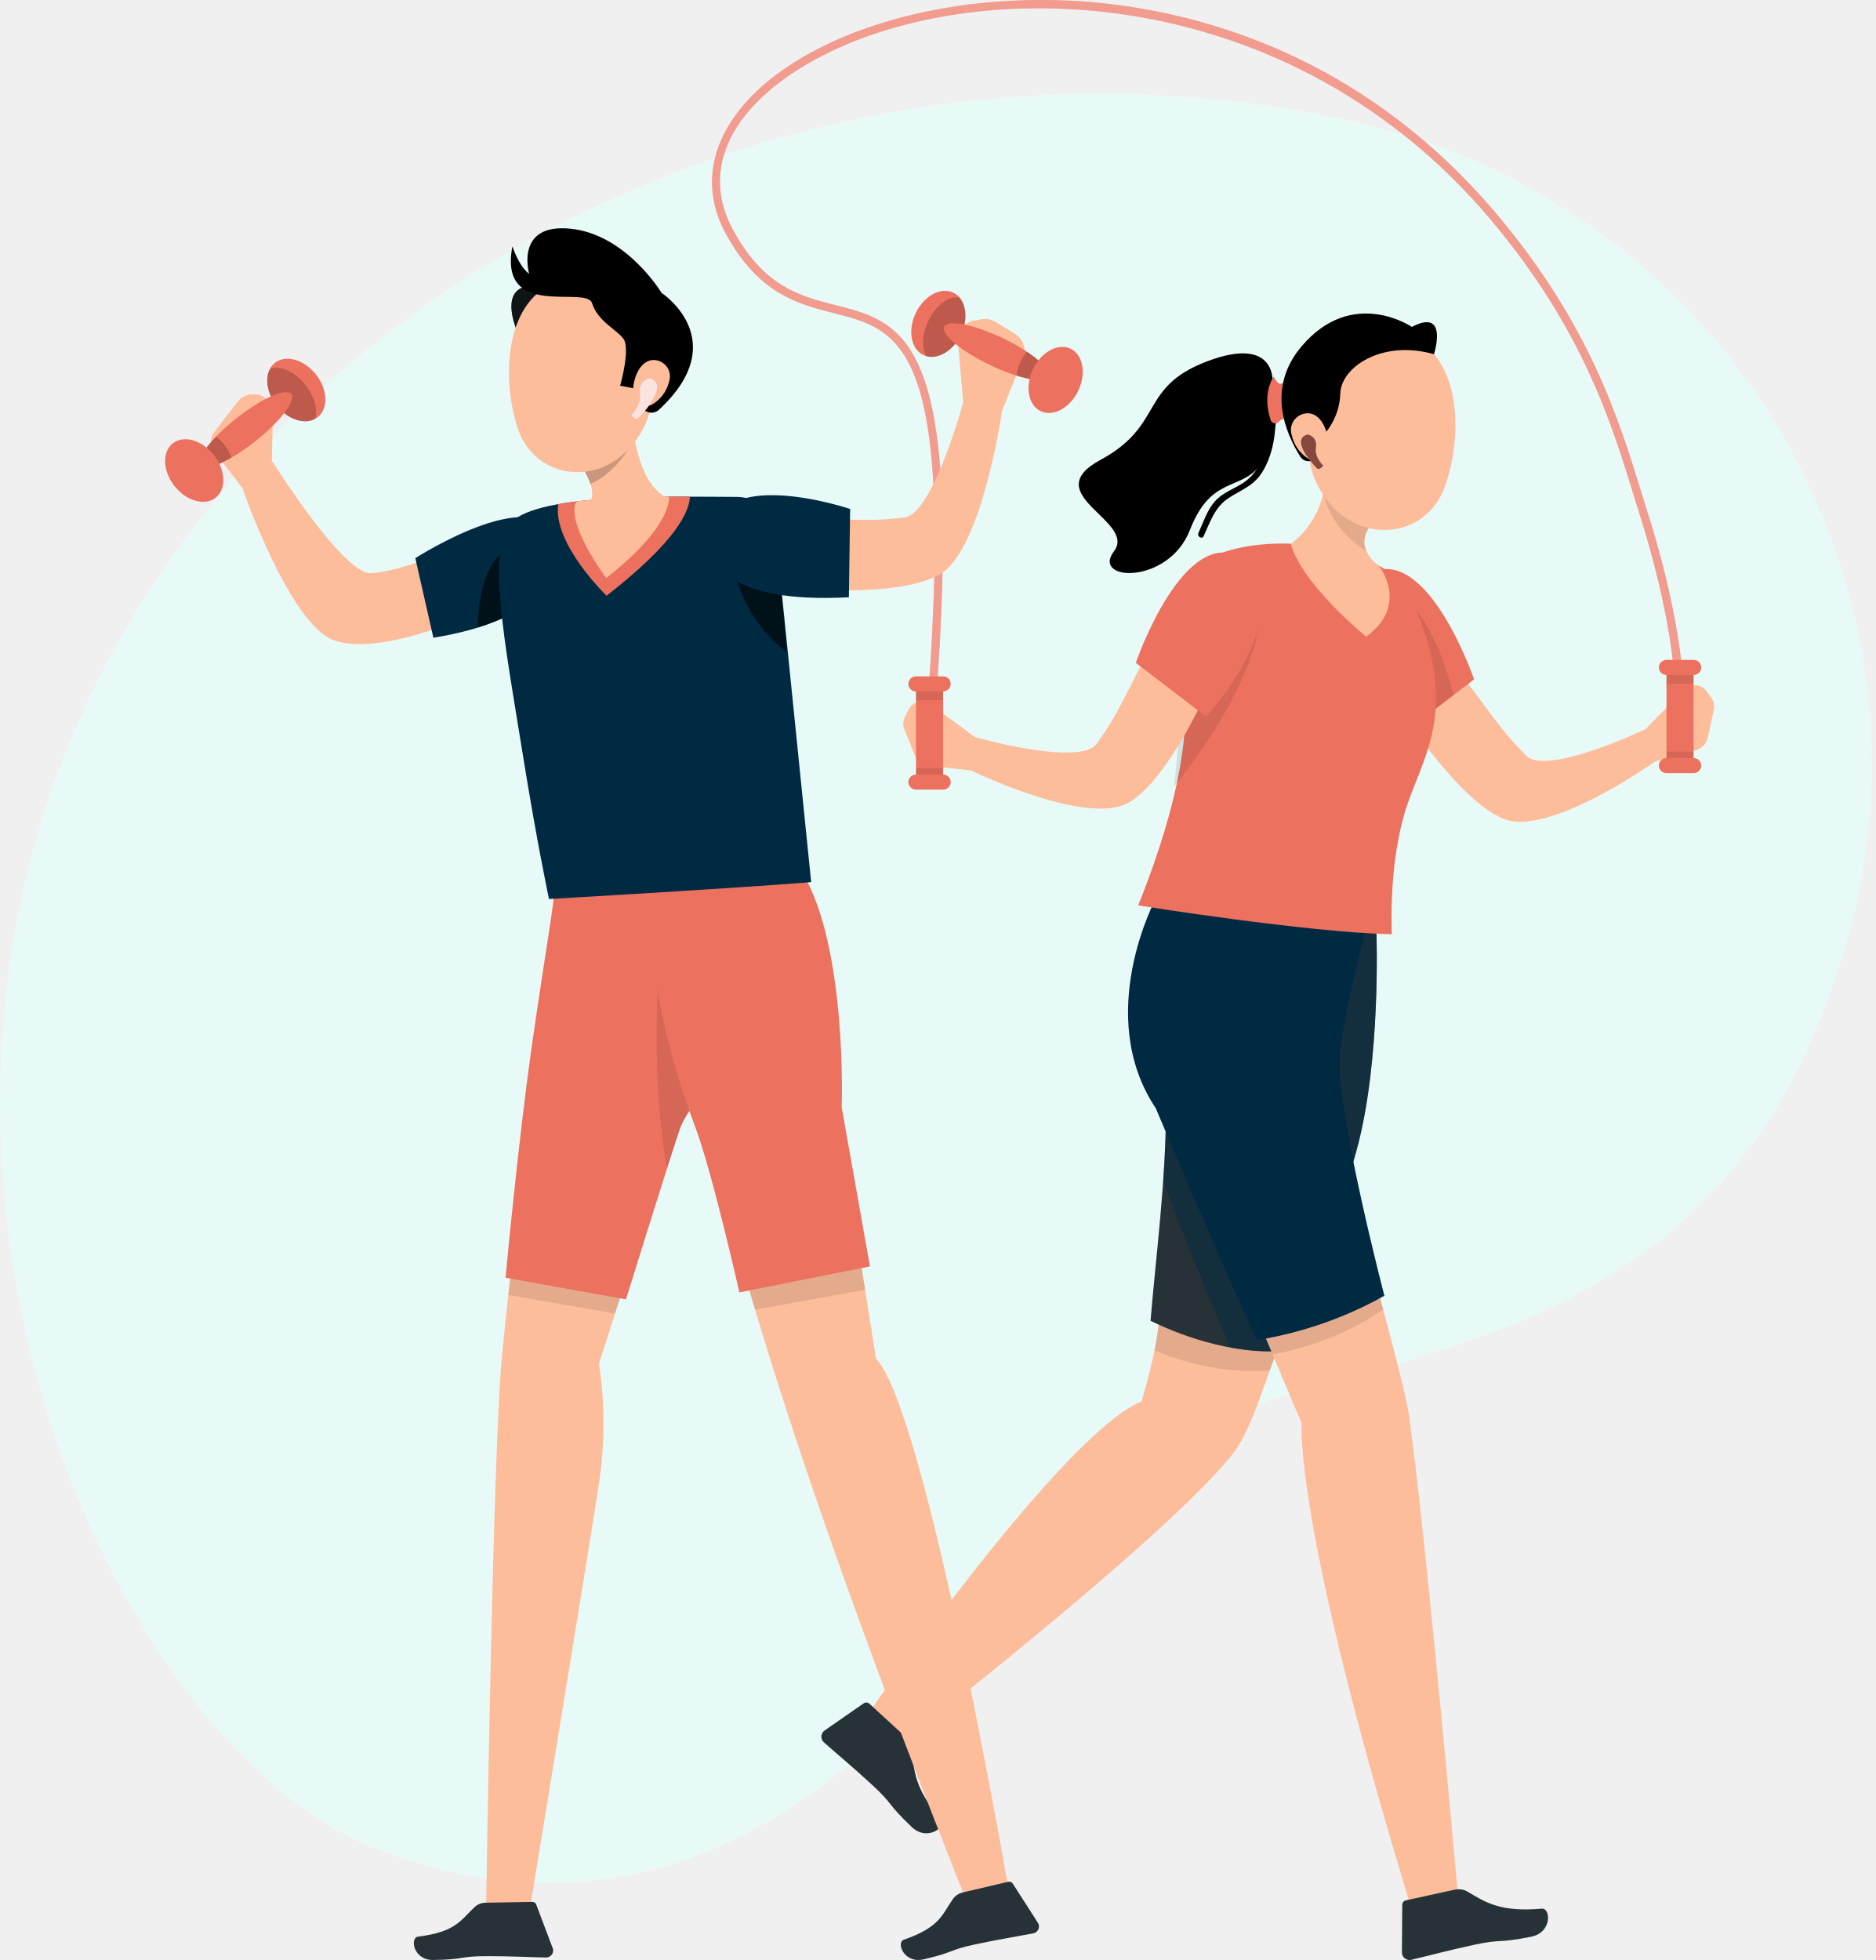
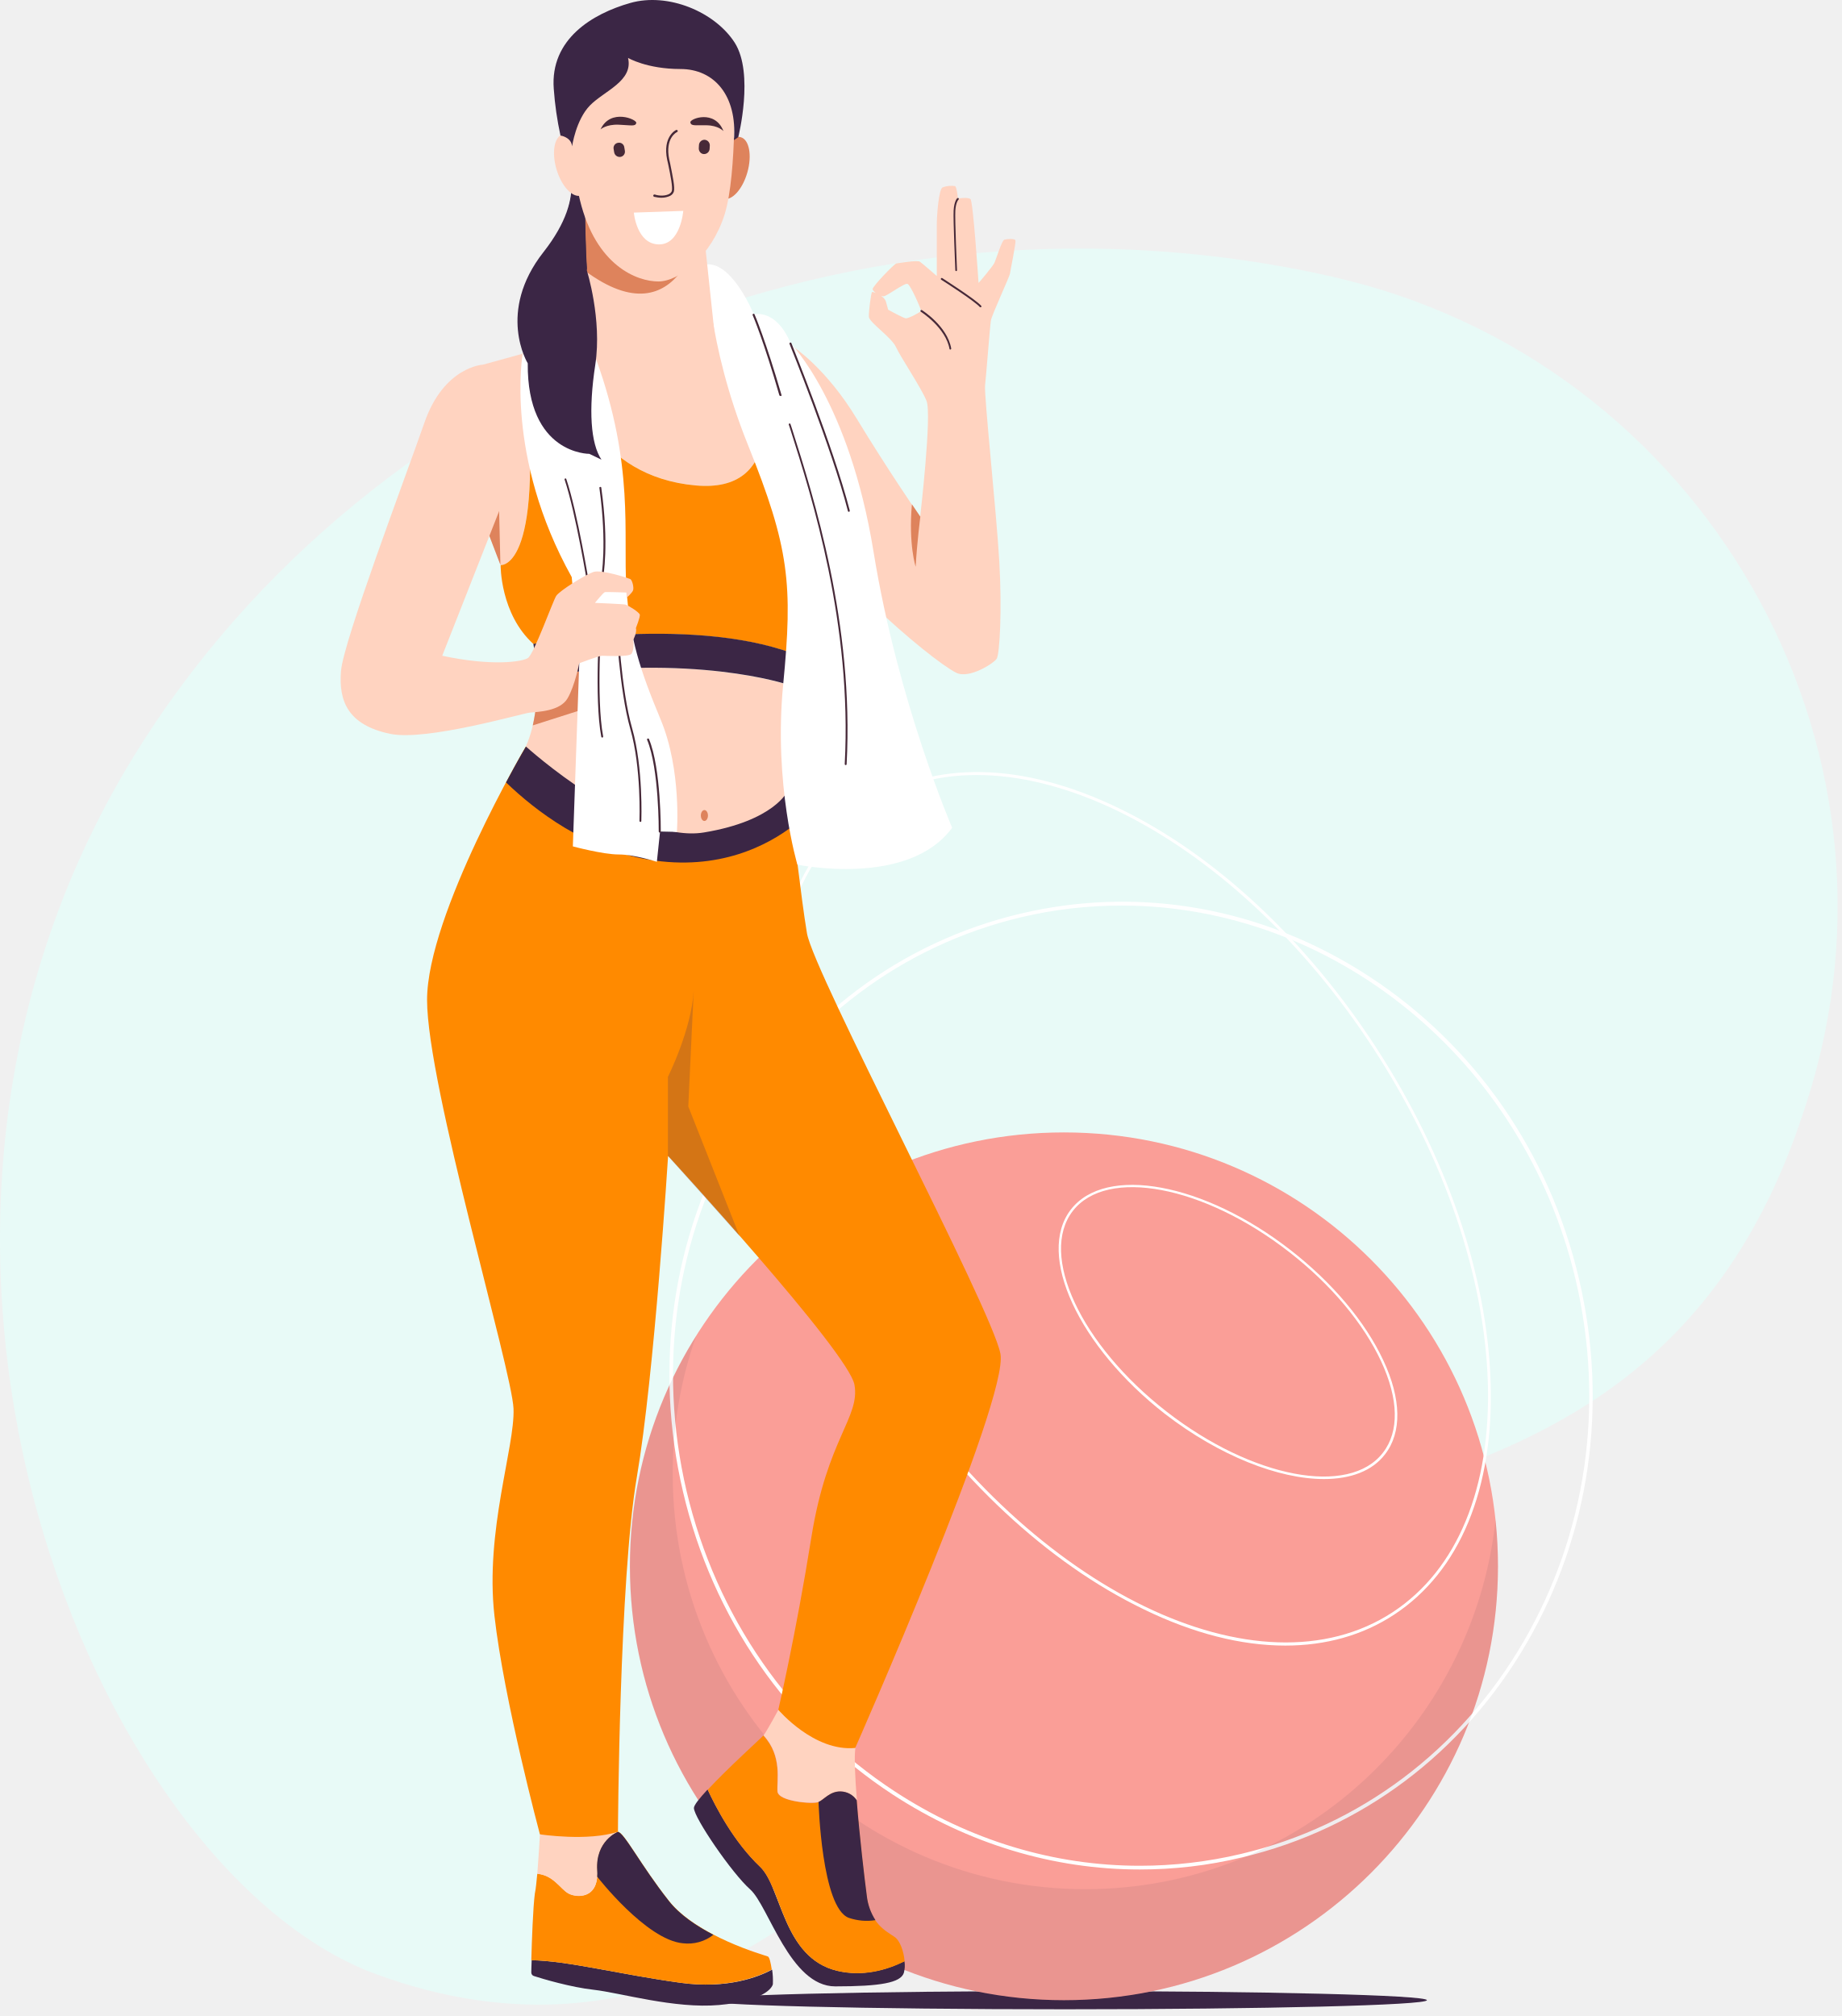
- <svg xmlns="http://www.w3.org/2000/svg" width="200" height="209" viewBox="0 0 200 209" fill="none">
-   <path d="M144.832 13.091C184.812 22.174 208.815 63.702 196.258 102.687C196.01 103.473 195.74 104.26 195.47 105.057C177.929 156.024 126.105 139.301 110.16 164.785C94.216 190.268 71.098 208.586 40.795 197.434C10.503 186.281 -18.203 118.591 14.483 65.232C40.18 23.295 93.957 1.518 144.832 13.08L144.832 13.091Z" fill="#E8FAF7" />
-   <path d="M149.533 75.928C149.533 75.928 155.535 85.406 160.378 87.331C165.221 89.255 176.516 81.186 176.516 81.186L180.995 79.941C181.574 79.726 181.996 79.226 182.125 78.625L182.761 75.685C182.854 75.255 182.761 74.797 182.504 74.44L181.989 73.717C181.417 72.916 180.265 72.83 179.585 73.531L175.472 77.759C175.472 77.759 164.885 82.788 162.753 80.578C160.564 78.303 160.643 78.396 156.172 72.372L149.526 75.913L149.533 75.928Z" fill="#FDBD9B" />
-   <path d="M145.749 61.299C143.724 62.515 141.127 68.352 149.712 78.16L157.194 72.444C157.194 72.444 152.079 57.5 145.749 61.291V61.299Z" fill="#ED715F" />
-   <path opacity="0.1" d="M154.999 74.125C153.346 67.572 151.028 65.076 151.028 65.076L149.54 67.172L146.829 70.992L147.516 75.406C148.153 76.285 148.882 77.208 149.726 78.167L155.013 74.132L154.999 74.125Z" fill="black" />
-   <path d="M123.63 140.482C123.308 144.481 121.727 149.438 121.727 149.438C113.207 152.929 92.44 182.939 92.44 182.939L95.809 186.136C95.809 186.136 123.98 164.325 131.377 155.14C133.537 152.457 135.032 146.698 136.599 143.043C130.483 143.544 126.048 141.677 123.63 140.482Z" fill="#FDBD9B" />
-   <path d="M96.589 185.228L92.712 181.672C92.54 181.515 92.29 181.501 92.104 181.629L87.948 184.519C87.576 184.77 87.483 185.278 87.733 185.65C87.769 185.7 87.805 185.743 87.847 185.778C89.486 187.238 90.995 188.468 92.998 190.321C95.366 192.503 94.5 192.231 97.247 194.835C98.907 196.402 100.967 194.778 100.345 194.034C97.469 190.629 97.448 188.769 97.262 186.444C97.197 185.972 96.954 185.535 96.589 185.228Z" fill="#263238" />
-   <path opacity="0.1" d="M123.63 140.482C123.537 141.626 123.343 142.843 123.107 144.001C125.418 144.967 130.175 146.577 135.404 146.133C135.805 145.024 136.199 143.966 136.592 143.036C130.476 143.536 126.04 141.669 123.622 140.475L123.63 140.482Z" fill="black" />
-   <path d="M124.324 118.005C124.431 125.095 123.172 134.823 122.693 140.84C125.111 142.034 131.034 144.538 137.15 144.037C139.318 138.98 141.986 132.37 144.654 122.691C147.308 113.076 146.779 99.363 146.779 99.363L122.6 97.854C121.655 112.604 124.324 118.012 124.324 118.012V118.005Z" fill="#263238" />
-   <path opacity="0.5" d="M146.779 99.363L122.6 97.854C121.655 112.604 124.324 118.012 124.324 118.012C124.36 120.438 124.238 123.17 124.038 125.953C125.504 129.83 128.48 137.535 131.234 143.701C133.101 144.044 135.119 144.209 137.15 144.044C139.318 138.987 141.986 132.377 144.654 122.698C147.308 113.084 146.779 99.37 146.779 99.37V99.363Z" fill="#002A42" />
-   <path d="M150.27 151.041C149.855 148.093 146.893 137.392 146.893 137.392C140.97 140.553 136.907 141.576 134.632 141.855C135.705 144.374 137.822 149.503 138.802 151.713C138.802 151.713 137.88 162.222 150.47 203.369L155.52 202.568C155.52 202.568 152.072 163.838 150.262 151.041H150.27Z" fill="#FDBD9B" />
-   <path d="M155.055 201.516L149.919 202.639C149.697 202.69 149.533 202.883 149.533 203.112L149.497 208.176C149.497 208.627 149.848 208.992 150.298 208.999C150.356 208.999 150.413 208.999 150.47 208.985C152.602 208.484 154.483 207.962 157.151 207.389C160.299 206.71 159.584 207.261 163.289 206.517C165.521 206.066 165.385 203.448 164.412 203.526C159.97 203.913 158.439 202.861 156.436 201.674C156.007 201.452 155.52 201.402 155.055 201.516Z" fill="#263238" />
-   <path opacity="0.1" d="M146.893 137.392C140.97 140.553 136.907 141.576 134.632 141.855C134.925 142.549 135.304 143.444 135.712 144.424C137.872 144.044 142.773 142.886 147.501 139.638C147.136 138.293 146.893 137.392 146.893 137.392Z" fill="black" />
-   <path d="M147.63 138.171C147.63 138.171 142.737 119.472 142.859 113.134C142.93 109.392 145.799 98.447 145.799 98.447L123.272 95.772C123.272 95.772 116.576 108.198 123.258 118.191C123.258 118.191 128.802 131.375 134.003 142.886C136.277 142.557 141.771 141.462 147.623 138.171H147.63Z" fill="#002A42" />
-   <path d="M135.369 44.159C135.448 46.677 134.89 49.867 132.708 51.398C131.663 52.128 130.39 52.5 129.532 53.487C128.716 54.417 128.308 55.726 127.8 56.835C127.629 57.214 128.187 57.543 128.358 57.164C129.06 55.633 129.546 54.081 131.005 53.115C132.307 52.257 133.588 51.863 134.496 50.511C135.698 48.715 136.084 46.29 136.02 44.166C136.006 43.751 135.362 43.751 135.369 44.166V44.159Z" fill="black" />
-   <path d="M135.705 40.918C135.705 40.918 136.277 35.66 128.694 38.543C121.434 41.304 124.195 45.339 117.356 49.037C110.517 52.736 121.255 55.533 118.794 58.781C116.333 62.028 124.61 62.386 126.892 56.513C129.174 50.64 132.328 52.428 134.446 49.517C135.698 47.8 136.249 44.159 136.249 44.159L135.705 40.918Z" fill="black" />
-   <path d="M137.922 44.788C137.922 44.788 136.992 44.595 136.706 44.71C136.613 44.745 136.492 44.853 136.363 44.981C136.098 45.26 135.626 45.167 135.505 44.803C135.154 43.758 134.789 41.877 135.812 40.153C135.812 40.153 136.206 40.868 136.449 40.918C136.807 41.004 137.801 40.31 137.801 40.31L137.922 44.795V44.788Z" fill="#ED715F" />
-   <path d="M121.369 96.544C121.369 96.544 139.375 99.434 148.431 99.621C148.431 99.621 148.031 92.918 149.712 86.944C151.386 80.971 156.128 75.928 150.363 63.581C147.208 56.828 129.002 55.898 126.234 62.2C123.372 68.724 131.048 72.408 121.376 96.544H121.369Z" fill="#ED715F" />
-   <path d="M146.113 56.077L141.235 50.468C141.485 55.433 137.658 57.979 137.658 57.979C137.658 57.979 138.158 61.506 145.684 67.894C150.37 64.482 147.043 60.326 147.043 60.326C147.043 60.326 144.311 58.559 146.113 56.084V56.077Z" fill="#FDBD9B" />
-   <path opacity="0.1" d="M145.727 58.781C145.405 58.065 145.348 57.135 146.114 56.077L141.235 50.468C141.271 51.212 141.213 51.892 141.092 52.521C141.435 54.009 142.487 56.792 145.72 58.781H145.727Z" fill="black" />
-   <path d="M139.761 42.363C139.403 47.879 139.139 50.203 141.542 53.358C145.162 58.108 152.022 57.336 154.018 52.049C155.814 47.278 156.1 39.03 151.007 36.204C147.387 34.151 142.787 35.417 140.734 39.037C140.155 40.053 139.818 41.197 139.761 42.363Z" fill="#FDBD9B" />
-   <path d="M141.099 46.426C141.099 46.426 142.859 44.724 142.93 41.948C143.002 39.173 147.358 36.182 152.917 37.771C152.917 37.771 154.519 32.785 150.556 34.859C150.556 34.859 144.232 30.538 138.803 36.926C135.025 41.369 137.071 46.176 138.667 48.694C139.153 49.459 140.312 49.281 140.548 48.408L141.099 46.426Z" fill="black" />
-   <path d="M137.744 46.383C137.966 47.406 138.581 48.3 139.453 48.873C140.627 49.617 141.621 48.665 141.635 47.335C141.635 46.14 141.034 44.316 139.697 44.087C138.724 43.951 137.815 44.631 137.679 45.604C137.644 45.861 137.665 46.126 137.744 46.376V46.383Z" fill="#FDBD9B" />
-   <path d="M139.432 46.326C139.432 46.326 140.483 46.505 140.333 47.671C140.333 47.671 140.054 48.587 141.106 49.645C141.106 49.645 140.891 50.01 140.512 50.01C140.512 50.01 137.393 46.927 139.425 46.333L139.432 46.326Z" fill="#ED715F" />
-   <path opacity="0.5" d="M139.432 46.326C139.432 46.326 140.483 46.505 140.333 47.671C140.333 47.671 140.054 48.587 141.106 49.645C141.106 49.645 140.891 50.01 140.512 50.01C140.512 50.01 137.393 46.927 139.425 46.333L139.432 46.326Z" fill="#1E1E1E" />
-   <path opacity="0.1" d="M134.117 67.229L131.892 66.041L125.647 68.295C125.647 68.295 125.575 68.481 125.447 68.817C125.59 72.544 126.055 77.316 125.175 83.897C133.48 73.553 134.117 67.222 134.117 67.222V67.229Z" fill="black" />
-   <path d="M129.26 72.494C129.26 72.494 124.91 82.838 120.454 85.535C115.997 88.232 103.521 82.144 103.521 82.144L98.893 81.658C98.285 81.536 97.784 81.121 97.555 80.549L96.439 77.752C96.275 77.344 96.289 76.879 96.489 76.478L96.875 75.684C97.305 74.805 98.428 74.526 99.215 75.105L103.972 78.596C103.972 78.596 115.246 81.808 116.984 79.276C118.773 76.672 118.701 76.779 122.12 70.097L129.26 72.494Z" fill="#FDBD9B" />
-   <path d="M132.564 59.539C134.589 60.755 137.186 66.592 128.601 76.4L121.119 70.684C121.119 70.684 126.241 55.74 132.564 59.532V59.539Z" fill="#ED715F" />
-   <path d="M99.558 78.031L98.692 77.959C102.083 36.726 96.267 35.252 88.899 33.385C85.115 32.427 80.83 31.339 77.339 24.808C74.091 18.735 76.538 12.153 83.87 7.189C92.411 1.409 105.832 -1.159 118.894 0.493C130.097 1.909 146.264 6.953 159.691 22.934C169.534 34.651 172.61 44.645 175.086 52.679C175.314 53.415 175.536 54.138 175.758 54.839C180.072 68.545 179.614 75.964 179.592 76.271L178.727 76.214C178.727 76.142 179.185 68.631 174.928 55.104C174.706 54.395 174.485 53.673 174.256 52.936C171.809 44.981 168.755 35.081 159.033 23.499C136.234 -3.649 100.402 -2.955 84.356 7.904C77.325 12.661 75.043 18.67 78.104 24.393C81.416 30.588 85.329 31.583 89.114 32.541C92.884 33.5 96.453 34.401 98.556 40.446C100.817 46.941 101.139 58.888 99.565 78.031H99.558Z" fill="#ED715F" />
+ <svg xmlns="http://www.w3.org/2000/svg" width="200" height="219" viewBox="0 0 200 219" fill="none">
+   <path d="M144.832 30.09C184.812 39.174 208.815 80.702 196.258 119.687C196.01 120.473 195.74 121.26 195.47 122.057C177.929 173.024 126.105 156.301 110.16 181.785C94.216 207.268 71.098 225.586 40.795 214.434C10.503 203.281 -18.203 135.591 14.483 82.232C40.18 40.295 93.957 18.518 144.832 30.08L144.832 30.09Z" fill="#E8FAF7" />
+   <path d="M115.666 218.27C93.948 218.27 76.342 217.828 76.342 217.282C76.342 216.736 93.948 216.294 115.666 216.294C137.385 216.294 154.991 216.736 154.991 217.282C154.991 217.828 137.385 218.27 115.666 218.27Z" fill="#3B2645" />
+   <path d="M115.566 217.282C89.528 217.282 68.421 196.18 68.421 170.149C68.421 144.118 89.528 123.016 115.566 123.016C141.603 123.016 162.711 144.118 162.711 170.149C162.711 196.18 141.603 217.282 115.566 217.282Z" fill="#FA9E97" />
+   <path d="M123.808 203.084C127.518 203.084 131.228 202.66 134.897 201.773C147.892 198.687 158.861 190.458 165.779 178.579C172.698 166.721 174.723 152.643 171.514 138.949C168.306 125.255 160.224 113.598 148.754 106.095C137.284 98.593 123.808 96.173 110.813 99.258C97.819 102.344 86.85 110.573 79.931 122.452C73.013 134.31 70.988 148.388 74.196 162.082C77.405 175.776 85.506 187.433 96.957 194.936C105.178 200.3 114.423 203.084 123.808 203.084ZM121.843 98.371C144.563 98.371 165.458 114.848 171.153 139.05C174.342 152.643 172.316 166.6 165.458 178.378C158.6 190.156 147.711 198.324 134.817 201.39C131.167 202.257 127.478 202.68 123.808 202.68C114.503 202.68 105.339 199.937 97.177 194.593C85.807 187.151 77.786 175.574 74.577 161.981C71.389 148.388 73.414 134.431 80.272 122.653C87.131 110.875 98.019 102.707 110.914 99.641C114.563 98.774 118.233 98.371 121.843 98.371Z" fill="white" />
+   <path d="M139.61 178.761C144.002 178.761 148.012 177.652 151.441 175.393C158.56 170.714 162.29 161.739 161.909 150.102C161.528 138.485 157.136 125.618 149.516 113.86C141.896 102.102 131.97 92.845 121.542 87.803C111.114 82.761 101.429 82.559 94.31 87.218C87.191 91.897 83.461 100.872 83.842 112.509C84.223 124.126 88.615 136.993 96.235 148.751C103.855 160.509 113.781 169.766 124.209 174.808C129.623 177.45 134.837 178.761 139.61 178.761ZM149.376 113.941L149.255 114.021C156.856 125.739 161.227 138.566 161.608 150.102C161.969 161.638 158.299 170.512 151.281 175.131C136.742 184.67 112.157 172.751 96.496 148.59C80.834 124.428 79.932 96.999 94.47 87.48C109.009 77.941 133.594 89.86 149.255 114.021L149.376 113.941Z" fill="white" />
+   <path d="M143.801 160.67C146.689 160.67 149.055 159.803 150.439 157.988C152.284 155.608 152.224 151.978 150.258 147.783C148.313 143.608 144.764 139.373 140.212 135.823L140.132 135.924L140.212 135.823C130.807 128.482 120.078 126.505 116.308 131.406C112.538 136.307 117.131 146.25 126.535 153.591C132.471 158.169 138.908 160.67 143.801 160.67ZM140.051 136.025C144.563 139.534 148.093 143.749 150.018 147.884C151.923 151.978 152.003 155.507 150.218 157.806C146.549 162.586 136.001 160.569 126.696 153.329C117.391 146.089 112.839 136.307 116.529 131.548C120.219 126.788 130.767 128.784 140.051 136.025Z" fill="white" />
  <g opacity="0.3">
-     <path d="M99.558 78.031L98.692 77.959C102.083 36.726 96.267 35.252 88.899 33.385C85.115 32.427 80.83 31.339 77.339 24.808C74.091 18.735 76.538 12.153 83.87 7.189C92.411 1.409 105.832 -1.159 118.894 0.493C130.097 1.909 146.264 6.953 159.691 22.934C169.534 34.651 172.61 44.645 175.086 52.679C175.314 53.415 175.536 54.138 175.758 54.839C180.072 68.545 179.614 75.964 179.592 76.271L178.727 76.214C178.727 76.142 179.185 68.631 174.928 55.104C174.706 54.395 174.485 53.673 174.256 52.936C171.809 44.981 168.755 35.081 159.033 23.499C136.234 -3.649 100.402 -2.955 84.356 7.904C77.325 12.661 75.043 18.67 78.104 24.393C81.416 30.588 85.329 31.583 89.114 32.541C92.884 33.5 96.453 34.401 98.556 40.446C100.817 46.941 101.139 58.888 99.565 78.031H99.558Z" fill="white" />
+     <path opacity="0.3" d="M75.62 145.121C73.915 149.941 73.053 155.023 73.073 160.146C73.073 185.053 93.147 205.222 117.892 205.222C140.993 205.222 160.004 187.655 162.45 165.087C162.631 166.761 162.711 168.455 162.711 170.149C162.711 196.166 141.595 217.282 115.566 217.282C89.537 217.282 68.421 196.186 68.421 170.169C68.401 161.295 70.907 152.603 75.62 145.121Z" fill="#543753" />
  </g>
-   <path d="M100.574 72.923H97.684V83.06H100.574V72.923Z" fill="#ED715F" />
-   <path opacity="0.1" d="M100.574 72.923H97.684V74.654H100.574V72.923Z" fill="black" />
-   <path opacity="0.1" d="M100.574 81.901H97.684V83.06H100.574V81.901Z" fill="black" />
-   <path d="M100.581 73.725H97.669C97.226 73.725 96.868 73.367 96.868 72.923C96.868 72.48 97.226 72.122 97.669 72.122H100.581C101.024 72.122 101.382 72.48 101.382 72.923C101.382 73.367 101.024 73.725 100.581 73.725Z" fill="#ED715F" />
-   <path d="M100.581 84.197H97.669C97.226 84.197 96.868 83.84 96.868 83.396C96.868 82.953 97.226 82.595 97.669 82.595H100.581C101.024 82.595 101.382 82.953 101.382 83.396C101.382 83.84 101.024 84.197 100.581 84.197Z" fill="#ED715F" />
-   <path d="M180.601 71.171H177.711V81.307H180.601V71.171Z" fill="#ED715F" />
-   <path opacity="0.1" d="M180.601 71.171H177.711V72.902H180.601V71.171Z" fill="black" />
-   <path opacity="0.1" d="M180.601 80.141H177.711V81.3H180.601V80.141Z" fill="black" />
-   <path d="M180.615 71.972H177.704C177.26 71.972 176.902 71.614 176.902 71.171C176.902 70.727 177.26 70.37 177.704 70.37H180.615C181.059 70.37 181.416 70.727 181.416 71.171C181.416 71.614 181.059 71.972 180.615 71.972Z" fill="#ED715F" />
-   <path d="M180.615 82.438H177.704C177.26 82.438 176.902 82.08 176.902 81.636C176.902 81.193 177.26 80.835 177.704 80.835H180.615C181.059 80.835 181.416 81.193 181.416 81.636C181.416 82.08 181.059 82.438 180.615 82.438Z" fill="#ED715F" />
-   <path d="M49.955 65.705C49.955 65.705 40.29 70.04 35.562 68.259C30.833 66.478 25.861 52.078 25.861 52.078L22.799 48.022C22.378 47.456 22.378 46.684 22.807 46.126L25.353 42.821C25.718 42.349 26.269 42.07 26.856 42.041H27.02C28.172 41.991 29.131 42.928 29.102 44.08L28.987 49.116C28.987 49.116 36.613 61.32 39.589 61.127C42.565 60.934 47.415 58.902 47.415 58.902L49.955 65.698V65.705Z" fill="#FDBD9B" />
-   <path d="M59.426 58.251C59.77 60.39 58.696 65.991 46.213 68.001L44.289 59.517C44.289 59.517 58.203 50.59 59.433 58.244L59.426 58.251Z" fill="#002A42" />
-   <path d="M29.495 43.243C30.754 44.845 32.721 45.403 33.88 44.487C35.039 43.572 34.953 41.533 33.694 39.938C32.435 38.335 30.468 37.778 29.309 38.693C28.15 39.609 28.236 41.648 29.495 43.243Z" fill="#ED715F" />
-   <path opacity="0.2" d="M29.495 43.243C28.487 41.962 28.243 40.417 28.773 39.38C29.76 38.858 31.398 39.559 32.578 41.054C33.573 42.32 33.931 43.758 33.58 44.681C32.407 45.296 30.661 44.709 29.503 43.243H29.495Z" fill="black" />
-   <path d="M21.347 49.667C21.891 50.353 24.502 49.202 27.185 47.084C29.867 44.974 31.599 42.699 31.055 42.012C30.511 41.326 27.9 42.477 25.218 44.595C22.535 46.705 20.804 48.98 21.347 49.667Z" fill="#ED715F" />
-   <path opacity="0.2" d="M24.674 48.801C23.029 49.753 21.719 50.132 21.348 49.667C20.976 49.195 21.684 47.964 23.036 46.555C23.351 46.791 23.644 47.077 23.908 47.413C24.259 47.857 24.502 48.329 24.674 48.801Z" fill="black" />
-   <path d="M18.608 51.827C19.867 53.43 21.834 53.987 22.993 53.072C24.152 52.156 24.066 50.117 22.807 48.522C21.548 46.92 19.58 46.362 18.422 47.278C17.263 48.193 17.349 50.232 18.608 51.827Z" fill="#ED715F" />
-   <path opacity="0.6" d="M56.979 63.802C55.692 64.947 53.767 66.041 50.956 66.914C51.071 58.308 55.227 58.23 55.227 58.23L56.021 58.68L56.972 63.795L56.979 63.802Z" fill="black" />
-   <path d="M68.718 130.295L63.861 145.446C63.861 145.446 64.963 151.076 63.861 158.287C62.76 165.491 56.522 203.419 56.522 203.419L51.836 203.977C51.836 203.977 52.53 155.376 53.51 144.86C54.49 134.344 55.649 126.826 55.649 126.826L68.718 130.295Z" fill="#FDBD9B" />
-   <path opacity="0.1" d="M55.649 126.826L68.719 130.295L65.585 140.06L54.204 138.092C54.962 131.268 55.649 126.826 55.649 126.826Z" fill="black" />
-   <path d="M78.09 130.874C78.09 130.874 83.448 153.573 103.106 202.804L107.591 201.681C107.591 201.681 98.792 150.54 93.413 144.867L90.695 127.634L78.09 130.874Z" fill="#FDBD9B" />
-   <path opacity="0.1" d="M90.694 127.634L92.254 137.534L80.5 139.659C78.734 133.707 78.082 130.867 78.082 130.867L90.687 127.627L90.694 127.634Z" fill="black" />
-   <path d="M77.246 114.128C77.246 114.128 73.454 117.626 72.474 120.459C71.494 123.292 66.751 138.557 66.751 138.557L53.911 136.247C53.911 136.247 55.241 121.904 56.686 111.724C58.131 101.545 59.261 95.514 59.09 94.648L83.376 92.596C83.376 92.596 88.262 110.394 77.246 114.128Z" fill="#ED715F" />
-   <path opacity="0.1" d="M73.168 104.07L77.195 114.178C76.766 114.586 73.39 117.819 72.474 120.466C72.224 121.188 71.723 122.734 71.122 124.622C69.305 114.378 70.307 103.118 70.307 103.118L73.168 104.07Z" fill="black" />
-   <path d="M70.006 94.734C70.006 94.734 67.653 102.882 74.162 120.23C75.958 125.016 78.848 137.813 78.848 137.813L92.769 135.038L89.757 118.077C89.757 118.077 90.373 101.251 85.63 93.153L69.999 94.734H70.006Z" fill="#ED715F" />
-   <path d="M51.886 202.89L56.765 202.804C56.98 202.804 57.158 202.947 57.208 203.154L58.968 207.811C59.061 208.219 58.811 208.62 58.403 208.713C58.353 208.727 58.296 208.734 58.246 208.734C56.221 208.698 54.419 208.584 51.901 208.591C48.925 208.591 49.683 208.949 46.185 208.999C44.074 209.027 43.688 206.631 44.582 206.509C48.674 205.994 49.096 204.757 50.677 203.297C51.021 203.018 51.457 202.868 51.901 202.89H51.886Z" fill="#263238" />
-   <path d="M102.777 201.767L107.527 200.658C107.734 200.615 107.942 200.722 108.035 200.908L110.724 205.1C110.903 205.479 110.739 205.923 110.36 206.102C110.309 206.123 110.259 206.145 110.209 206.152C108.221 206.538 106.439 206.81 103.971 207.339C101.06 207.962 101.875 208.155 98.463 208.935C96.41 209.4 95.53 207.139 96.381 206.839C100.273 205.479 100.43 204.185 101.668 202.425C101.947 202.081 102.34 201.845 102.777 201.774V201.767Z" fill="#263238" />
-   <path d="M56.6 30.517C56.6 30.517 53.288 30.245 55.055 35.116L57.215 33.092L58.618 30.381L56.593 30.517H56.6Z" fill="#263238" />
-   <path opacity="0.6" d="M56.6 30.517C56.6 30.517 53.288 30.245 55.055 35.116L57.215 33.092L58.618 30.381L56.593 30.517H56.6Z" fill="black" />
-   <path d="M86.502 94.062C86.502 94.062 80.972 94.556 58.546 95.865C58.546 95.865 57.294 90.078 55.706 80.184C53.896 68.903 51.829 58.516 54.497 55.712C57.523 52.528 71.959 52.972 78.59 52.986C80.722 52.986 82.503 54.61 82.711 56.735L86.502 94.062Z" fill="#002A42" />
-   <path d="M73.568 52.958C73.533 54.474 72.195 57.686 64.684 63.523C64.684 63.523 58.932 57.994 59.526 53.759C63.546 53.043 69.026 52.943 73.568 52.958Z" fill="#ED715F" />
-   <path d="M64.648 61.642C64.648 61.642 60.27 55.805 61.458 53.472C64.498 53.1 68.053 52.986 71.351 52.965C71.351 54.066 70.629 56.949 64.648 61.642Z" fill="#FDBD9B" />
-   <path d="M64.527 59.961L61.651 54.975C63.833 53.415 63.31 51.999 62.159 49.874L67.216 42.692C67.424 46.233 68.039 51.355 70.986 53.008C70.986 53.008 71.115 53.587 70.679 54.689L64.527 59.968V59.961Z" fill="#FDBD9B" />
-   <path opacity="0.2" d="M62.96 51.612C62.781 51.083 62.495 50.511 62.151 49.874L65.328 45.36C65.978 45.575 67.087 45.317 67.488 45.696C67.517 45.925 67.552 46.154 67.588 46.376C67.302 48.121 65.077 50.718 62.953 51.605L62.96 51.612Z" fill="black" />
-   <path d="M69.477 36.704C69.684 42.112 69.884 44.395 67.445 47.42C63.775 51.977 57.087 51.04 55.262 45.811C53.631 41.097 53.567 33.013 58.625 30.381C62.223 28.463 66.694 29.823 68.611 33.421C69.155 34.437 69.448 35.56 69.477 36.704Z" fill="#FDBD9B" />
-   <path d="M67.882 41.462L66.129 41.133C66.129 41.133 67.281 37.119 66.458 36.089C65.635 35.059 63.747 34.236 63.132 32.319C62.516 30.402 53.131 34.172 54.64 26.274C54.64 26.274 55.334 28.406 56.429 29.2C56.429 29.2 54.862 23.785 60.828 24.386C66.794 24.987 70.543 31.225 70.543 31.225C70.543 31.225 78.261 36.275 70.278 43.686C69.677 44.244 68.704 44.044 68.382 43.293L67.889 41.462H67.882Z" fill="black" />
-   <path d="M71.351 40.696C71.108 41.691 70.485 42.556 69.612 43.093C68.439 43.786 67.495 42.828 67.516 41.533C67.545 40.367 68.182 38.593 69.498 38.4C70.457 38.292 71.322 38.979 71.43 39.938C71.458 40.195 71.43 40.453 71.351 40.696Z" fill="#FDBD9B" />
-   <path d="M69.277 40.317C69.277 40.317 68.032 40.524 68.204 41.912C68.204 41.912 68.54 42.999 67.281 44.258C67.281 44.258 67.538 44.688 67.982 44.688C67.982 44.688 71.687 41.025 69.277 40.317Z" fill="#ED715F" />
-   <path opacity="0.8" d="M69.277 40.317C69.277 40.317 68.032 40.524 68.204 41.912C68.204 41.912 68.54 42.999 67.281 44.258C67.281 44.258 67.538 44.688 67.982 44.688C67.982 44.688 71.687 41.025 69.277 40.317Z" fill="white" />
-   <path opacity="0.6" d="M83.069 60.562L83.906 69.525C79.177 66.106 78.204 60.49 78.204 60.49L80.286 59.961L83.069 60.562Z" fill="black" />
-   <path d="M84.571 62.708C84.571 62.708 95.73 63.852 100.237 61.234C104.744 58.616 106.854 43.829 106.854 43.829L109.1 38.207C109.487 37.241 109.122 36.132 108.228 35.588L106.175 34.329C105.745 34.065 105.238 33.965 104.744 34.036L103.979 34.151C102.863 34.315 102.061 35.324 102.161 36.454L102.712 42.907C102.712 42.907 99.472 54.882 96.417 55.189C93.277 55.504 93.398 55.497 85.901 55.289L84.578 62.701L84.571 62.708Z" fill="#FDBD9B" />
-   <path d="M75.801 57.529C75.715 59.968 77.503 64.367 90.523 63.688L90.659 54.274C90.659 54.274 76.094 49.345 75.801 57.529Z" fill="#002A42" />
-   <path d="M102.476 35.689C101.597 37.527 99.801 38.5 98.47 37.863C97.14 37.227 96.775 35.216 97.655 33.378C98.535 31.54 100.33 30.567 101.661 31.203C102.991 31.84 103.356 33.85 102.476 35.689Z" fill="#ED715F" />
-   <path opacity="0.2" d="M102.476 35.689C103.177 34.222 103.077 32.663 102.333 31.761C101.26 31.468 99.815 32.512 98.992 34.229C98.298 35.681 98.27 37.162 98.814 37.992C100.094 38.336 101.668 37.384 102.476 35.696V35.689Z" fill="black" />
-   <path d="M111.833 40.167C111.454 40.954 108.65 40.403 105.574 38.929C102.498 37.456 100.309 35.617 100.688 34.83C101.067 34.043 103.872 34.594 106.948 36.068C110.024 37.541 112.213 39.38 111.833 40.167Z" fill="#ED715F" />
-   <path opacity="0.2" d="M108.399 40.052C110.209 40.617 111.576 40.696 111.833 40.167C112.091 39.623 111.132 38.579 109.501 37.498C109.251 37.799 109.022 38.142 108.843 38.529C108.6 39.036 108.464 39.551 108.399 40.052Z" fill="black" />
-   <path d="M114.981 41.669C114.101 43.508 112.305 44.48 110.975 43.844C109.644 43.207 109.279 41.197 110.159 39.358C111.039 37.52 112.835 36.547 114.165 37.184C115.496 37.82 115.861 39.831 114.981 41.669Z" fill="#ED715F" />
+   <path d="M86.206 37.71C86.206 37.71 89.722 39.979 93.056 45.478C96.389 50.977 99.946 56.149 99.946 56.149C99.946 56.149 101.247 45.008 100.637 43.536C100.028 42.065 97.832 38.814 97.324 37.71C96.816 36.606 94.397 35.032 94.377 34.399C94.357 33.765 94.621 31.782 94.723 31.721C94.824 31.659 96.044 32.109 96.227 32.763C96.369 33.233 96.471 33.642 96.471 33.642C96.471 33.642 98.117 34.562 98.401 34.583C98.686 34.603 100.028 33.888 100.048 33.765C100.068 33.642 98.93 30.985 98.584 30.842C98.239 30.699 96.328 32.191 95.963 32.191C95.597 32.191 94.824 31.7 94.784 31.414C94.743 31.128 97.162 28.634 97.365 28.614C97.568 28.593 99.641 28.225 99.926 28.43C100.21 28.634 101.755 29.983 101.755 29.983C101.755 29.983 101.755 25.343 101.755 24.402C101.755 23.462 101.958 20.559 102.385 20.355C102.812 20.191 103.28 20.151 103.727 20.212C103.93 20.273 104.052 21.561 104.052 21.561C104.052 21.561 105.129 21.398 105.414 21.622C105.698 21.847 106.288 30.637 106.288 30.719C106.288 30.801 107.812 28.941 107.995 28.593C108.178 28.246 108.808 26.12 109.093 26.038C109.377 25.956 110.19 25.895 110.292 26.099C110.394 26.304 109.743 29.37 109.703 29.717C109.662 30.065 107.731 34.194 107.629 34.828C107.528 35.462 107.121 40.777 106.999 41.86C106.877 42.944 108.239 55.679 108.544 60.994C108.849 66.309 108.585 71.072 108.259 71.562C107.934 72.053 105.272 73.791 103.849 73.075C102.426 72.36 98.503 69.273 94.763 65.675C91.023 62.077 86.613 57.355 86.613 57.355L86.206 37.71Z" fill="#FFD3C0" />
+   <path d="M99.967 56.129C99.967 56.129 99.601 58.991 99.459 61.567C99.459 61.567 98.666 59.134 99.052 54.78L99.967 56.129Z" fill="#DE835C" />
+   <path d="M106.512 33.377C106.532 33.377 106.553 33.377 106.573 33.356C106.614 33.315 106.614 33.254 106.573 33.213C105.963 32.518 102.488 30.31 102.345 30.208C102.305 30.188 102.244 30.188 102.203 30.249C102.183 30.29 102.183 30.351 102.244 30.392C102.284 30.413 105.841 32.682 106.431 33.356C106.451 33.377 106.492 33.377 106.512 33.377Z" fill="#472938" />
+   <path d="M103.849 29.451C103.869 29.451 103.849 29.451 103.849 29.451C103.91 29.451 103.951 29.411 103.951 29.349C103.951 29.288 103.707 23.85 103.768 22.869C103.829 21.949 104.113 21.684 104.113 21.684C104.154 21.643 104.154 21.581 104.134 21.541C104.093 21.5 104.032 21.5 103.991 21.52C103.951 21.541 103.646 21.847 103.585 22.849C103.524 23.85 103.768 29.145 103.768 29.37C103.768 29.411 103.808 29.451 103.849 29.451Z" fill="#472938" />
+   <path d="M103.219 37.976C103.239 37.956 103.239 37.976 103.219 37.976C103.3 37.956 103.321 37.915 103.321 37.854C102.894 35.441 100.231 33.745 100.13 33.683C100.089 33.663 100.028 33.663 99.987 33.724C99.967 33.765 99.967 33.827 100.028 33.867C100.048 33.888 102.731 35.584 103.138 37.915C103.138 37.935 103.179 37.976 103.219 37.976Z" fill="#472938" />
+   <path d="M83.95 215.537C83.868 215.966 82.913 217.376 78.096 217.806C73.279 218.235 67.384 216.477 64.478 216.15C62.039 215.884 58.929 214.964 57.994 214.658C57.831 214.617 57.709 214.453 57.709 214.269C57.709 213.983 57.73 213.513 57.75 212.94C61.693 213.002 67.262 214.474 73.95 215.394C78.99 216.089 82.385 214.76 83.868 213.963C83.95 214.494 83.97 215.005 83.95 215.537Z" fill="#3B2645" />
+   <path d="M58.36 203.537C60.129 203.7 60.86 205.172 61.714 205.662C62.568 206.153 65.088 206.358 64.864 203.148C64.641 199.939 67.1 198.978 67.1 198.978C67.771 198.998 69.58 202.596 72.649 206.48C75.718 210.364 83.076 212.408 83.401 212.531C83.584 212.592 83.727 213.267 83.828 213.962C82.344 214.739 78.95 216.088 73.909 215.393C67.243 214.473 61.653 213.001 57.71 212.94C57.771 210.834 57.893 207.237 58.096 205.703C58.218 205.111 58.279 204.334 58.36 203.537Z" fill="#FF8A00" />
+   <path d="M64.864 203.169C65.067 206.378 62.567 206.174 61.714 205.683C60.86 205.192 60.108 203.721 58.36 203.557C58.522 201.492 58.644 199.285 58.644 199.285L67.12 198.999C67.1 198.999 64.661 199.98 64.864 203.169Z" fill="#FFD3C0" />
+   <path d="M74.174 211.1C70.19 210.732 64.865 203.864 64.865 203.864C64.885 203.639 64.885 203.394 64.865 203.169C64.661 199.959 67.1 198.999 67.1 198.999C67.771 199.019 69.58 202.617 72.649 206.501C73.828 208.013 75.678 209.24 77.487 210.18C76.552 210.916 75.373 211.243 74.174 211.1Z" fill="#3B2645" />
+   <path d="M98.178 214.31C97.832 215.394 95.617 215.782 90.719 215.782C85.82 215.782 83.483 207.033 81.491 205.254C79.499 203.496 75.373 197.445 75.373 196.403C75.373 196.096 75.983 195.34 76.856 194.4C77.731 196.28 79.682 200.062 82.548 202.781C84.926 205.05 85.027 212.675 90.942 214.085C93.706 214.739 96.288 214.003 98.239 213.043C98.32 213.472 98.28 213.901 98.178 214.31Z" fill="#3B2645" />
+   <path d="M82.913 188.532C85.007 190.781 84.336 193.52 84.438 194.624C84.54 195.728 88.3 196.014 88.889 195.769C89.479 195.523 90.109 194.603 91.288 194.624C91.999 194.644 92.649 194.992 93.036 195.585C93.341 199.489 93.889 204.129 94.133 205.969C94.54 209.015 96.288 209.792 97.162 210.405C97.772 210.814 98.178 212.02 98.259 213.063C96.308 214.023 93.727 214.759 90.962 214.105C85.027 212.715 84.946 205.07 82.568 202.801C79.702 200.082 77.751 196.321 76.877 194.419C78.991 192.13 82.649 188.839 82.913 188.532Z" fill="#FF8A00" />
+   <path d="M91.309 194.604C90.11 194.583 89.5 195.503 88.91 195.748C88.321 195.994 84.561 195.707 84.459 194.604C84.358 193.5 85.028 190.76 82.935 188.512C83.3 188.062 84.561 185.711 84.561 185.711L92.915 189.861C92.772 190.842 92.874 193.05 93.077 195.564C92.671 194.971 92 194.624 91.309 194.604Z" fill="#FFD3C0" />
+   <path d="M92.203 208.34C89.235 207.257 88.91 195.748 88.91 195.748C89.499 195.503 90.129 194.583 91.308 194.603C92.02 194.624 92.67 194.971 93.056 195.564C93.361 199.469 93.91 204.109 94.154 205.949C94.255 206.889 94.581 207.789 95.089 208.586C94.113 208.749 93.117 208.647 92.203 208.34Z" fill="#3B2645" />
+   <path d="M57.12 81.089C57.12 81.089 46.389 99.364 46.389 108.624C46.389 117.885 55.616 148.854 55.779 153.025C55.942 157.195 52.669 166.312 53.706 175.511C54.742 184.71 58.645 199.265 58.645 199.265C58.645 199.265 63.889 200.062 67.121 198.978C67.121 198.978 67.263 171.627 69.174 160.445C71.084 149.263 72.568 125.571 72.568 125.571C72.568 125.571 92.182 146.892 92.812 150.428C93.442 153.965 89.845 156.295 88.137 166.966C86.43 177.637 84.54 185.732 84.54 185.732C84.54 185.732 88.402 190.311 92.894 189.882C92.894 189.882 109.621 152.002 108.666 147.055C107.711 142.108 88.361 105.681 87.65 101.367C86.938 97.054 86.43 91.576 85.536 85.954L57.12 81.089Z" fill="#FF8A00" />
+   <path d="M70.413 93.375C63.624 92.23 58.238 88.142 54.965 84.994C56.225 82.622 57.12 81.11 57.12 81.11L85.555 85.954C85.758 87.222 85.941 88.489 86.104 89.736C83.482 91.74 78.157 94.683 70.413 93.375Z" fill="#3B2645" />
+   <g opacity="0.5">
+     <path opacity="0.5" d="M72.547 125.571V116.985C72.547 116.985 75.108 111.875 75.352 107.603L74.762 120.195L80.332 134.279L72.547 125.571Z" fill="#543753" />
+   </g>
+   <path d="M85.536 74.383C84.946 77.306 85.536 85.953 85.536 85.953C85.536 85.953 84.113 89.163 76.47 90.43C68.828 91.698 57.12 81.088 57.12 81.088C58.218 78.594 58.401 75.732 58.32 73.525C75.373 70.888 85.536 74.383 85.536 74.383Z" fill="#FFD3C0" />
+   <path d="M57.873 78.799C58.259 77.061 58.401 75.303 58.32 73.524C60.373 73.197 62.324 72.972 64.174 72.809L63.706 76.938L57.873 78.799Z" fill="#DE835C" />
+   <path d="M75.577 52.736C64.804 51.754 61.532 42.535 60.556 37.384L63.443 36.566L77.508 35.135L81.634 36.198C83.809 43.741 84.947 53.574 75.577 52.736Z" fill="#FFD3C0" />
+   <path d="M52.466 39.611L56.775 38.425C59.499 62.016 54.377 61.382 54.377 61.382L52.954 57.641L52.466 39.611Z" fill="#FFD3C0" />
+   <path d="M57.955 69.968C54.316 66.698 54.377 61.383 54.377 61.383C54.377 61.383 59.52 62.016 56.776 38.426L60.556 37.384C61.552 42.535 64.825 51.775 75.577 52.736C84.947 53.574 83.809 43.741 81.614 36.218L85.862 37.322C85.862 37.322 90.801 53.533 90.943 59.4C91.045 63.161 88.809 68.251 87.162 71.42C76.126 66.698 57.955 69.968 57.955 69.968Z" fill="#FF8A00" />
+   <path d="M58.321 73.525C58.28 72.319 58.158 71.133 57.934 69.948C57.934 69.948 76.106 66.677 87.163 71.399C86.248 73.177 85.537 74.363 85.537 74.363C85.537 74.363 75.374 70.888 58.321 73.525Z" fill="#3B2645" />
+   <path d="M56.776 38.406C56.776 38.406 54.784 49.567 62.101 62.691L62.934 71.604L62.223 91.943C62.223 91.943 65.475 92.822 67.203 92.822C68.93 92.822 71.349 93.62 71.349 93.62L71.695 90.329L73.524 90.369C73.524 90.369 74.052 83.685 71.776 78.206C69.5 72.728 68.402 69.416 68.036 63.774C67.67 58.132 68.93 50.569 64.764 39.06L56.776 38.406Z" fill="white" />
+   <path d="M52.934 57.641L54.153 53.001L54.356 61.362L52.934 57.641Z" fill="#DE835C" />
+   <path d="M76.512 89.184C76.299 89.184 76.126 88.918 76.126 88.591C76.126 88.264 76.299 87.998 76.512 87.998C76.725 87.998 76.898 88.264 76.898 88.591C76.898 88.918 76.725 89.184 76.512 89.184Z" fill="#DE835C" />
+   <path d="M76.816 28.716C76.816 28.716 76.735 37.138 81.247 48.34C85.759 59.542 86.125 63.487 85.068 74.363C84.011 85.238 86.613 93.926 86.613 93.926C86.613 93.926 98.646 96.44 103.422 89.919C103.422 89.919 97.528 76.264 94.886 59.951C92.243 43.638 85.861 37.281 85.861 37.281C85.861 37.281 84.641 33.765 81.877 34.133C81.877 34.174 79.641 28.573 76.816 28.716Z" fill="white" />
+   <path d="M91.858 83.112C91.919 83.112 91.96 83.071 91.96 83.01C92.773 67.801 88.382 53.982 86.025 46.562L85.862 46.071C85.842 46.01 85.781 45.989 85.74 46.01C85.679 46.03 85.659 46.091 85.679 46.132L85.842 46.623C88.199 54.043 92.569 67.821 91.756 82.989C91.756 83.071 91.797 83.112 91.858 83.112Z" fill="#472938" />
+   <path d="M84.804 43.025H84.824C84.885 43.005 84.905 42.943 84.885 42.903C83.198 37.077 81.978 34.174 81.958 34.153C81.938 34.092 81.877 34.072 81.816 34.092C81.755 34.112 81.734 34.174 81.755 34.235C81.775 34.256 82.995 37.158 84.661 42.964C84.722 42.984 84.763 43.025 84.804 43.025Z" fill="#472938" />
+   <path d="M92.203 55.597H92.223C92.284 55.576 92.305 55.535 92.305 55.474C90.536 48.585 86.004 37.403 85.963 37.281C85.943 37.219 85.882 37.199 85.821 37.219C85.76 37.24 85.74 37.301 85.76 37.362C85.8 37.465 90.333 48.647 92.101 55.515C92.101 55.556 92.142 55.597 92.203 55.597Z" fill="#472938" />
+   <path d="M71.674 90.451C71.735 90.451 71.775 90.41 71.775 90.349C71.775 90.288 71.816 83.46 70.495 80.291C70.474 80.23 70.413 80.21 70.352 80.23C70.291 80.251 70.271 80.312 70.291 80.373C71.592 83.501 71.552 90.288 71.552 90.349C71.572 90.41 71.613 90.451 71.674 90.451Z" fill="#472938" />
+   <path d="M69.561 89.286C69.621 89.286 69.662 89.245 69.662 89.184C69.662 89.123 69.886 83.419 68.666 79.126C67.447 74.874 67.121 67.617 67.121 67.556C67.121 67.495 67.081 67.454 67.02 67.454C66.959 67.454 66.918 67.495 66.918 67.556C66.918 67.638 67.243 74.895 68.463 79.188C69.683 83.44 69.459 89.123 69.459 89.163C69.459 89.225 69.499 89.286 69.561 89.286Z" fill="#472938" />
+   <path d="M65.414 80.127C65.434 80.127 65.434 80.127 65.414 80.127C65.495 80.107 65.516 80.066 65.516 80.005C64.723 75.835 65.353 67.249 65.353 67.147C65.353 67.085 65.312 67.044 65.251 67.044C65.19 67.044 65.15 67.085 65.15 67.147C65.15 67.228 64.52 75.855 65.312 80.046C65.333 80.087 65.373 80.127 65.414 80.127Z" fill="#472938" />
+   <path d="M63.91 63.651C63.991 63.631 64.011 63.59 64.011 63.528C63.991 63.447 62.731 55.638 61.511 52.04C61.491 51.979 61.43 51.958 61.389 51.979C61.328 51.999 61.308 52.06 61.328 52.101C62.528 55.679 63.808 63.467 63.808 63.549C63.808 63.61 63.849 63.651 63.91 63.651Z" fill="#472938" />
+   <path d="M65.414 62.792C65.454 62.792 65.495 62.752 65.515 62.711C65.515 62.67 66.186 59.215 65.312 52.98C65.312 52.919 65.251 52.878 65.19 52.898C65.129 52.898 65.088 52.96 65.109 53.021C65.963 59.236 65.312 62.649 65.312 62.69C65.312 62.731 65.353 62.792 65.414 62.792Z" fill="#472938" />
+   <path d="M63.564 22.215L63.442 36.565H77.65L76.288 23.768L63.564 22.215Z" fill="#FFD3C0" />
+   <path d="M76.288 23.768C76.288 23.768 74.214 37.362 63.503 29.39L63.564 22.215L76.288 23.768Z" fill="#DE835C" />
+   <path d="M78.573 21.59C77.655 21.327 77.335 19.617 77.857 17.771C78.379 15.926 79.547 14.642 80.465 14.905C81.382 15.168 81.703 16.877 81.18 18.723C80.658 20.569 79.49 21.852 78.573 21.59Z" fill="#DE835C" />
+   <path d="M63.543 23.564C63.543 23.564 63.584 27.06 63.747 29.39C63.747 29.39 65.413 34.685 64.661 39.611C63.909 44.538 64.153 48.177 65.332 49.935L64.011 49.301C64.011 49.301 57.242 49.383 57.324 39.468C57.324 39.468 53.909 33.908 59.031 27.387C64.153 20.866 61.267 17.309 61.267 17.309C61.267 17.309 63.381 18.372 63.543 23.564Z" fill="#3B2645" />
+   <path d="M61.308 17.288C61.308 17.288 63.381 18.372 63.564 23.564C63.564 23.564 63.605 27.06 63.768 29.39C62.955 27.223 62.264 25.016 61.694 22.767C62.853 19.19 61.308 17.288 61.308 17.288Z" fill="#3B2645" />
+   <path d="M60.455 18.418C59.904 16.581 60.197 14.866 61.111 14.589C62.024 14.312 63.212 15.576 63.763 17.414C64.315 19.251 64.021 20.965 63.108 21.242C62.194 21.52 61.007 20.255 60.455 18.418Z" fill="#FFD3C0" />
+   <path d="M79.743 8.213C79.743 8.213 80.109 18.842 78.706 23.299C77.304 27.755 73.808 30.576 71.511 30.576C69.214 30.576 64.742 28.9 62.994 21.745C61.246 14.59 61.45 5.616 68.95 3.266C76.45 0.915 79.743 5.841 79.743 8.213Z" fill="#FFD3C0" />
+   <path d="M62.141 15.899C62.141 15.899 62.548 13.016 64.092 11.442C65.637 9.868 68.808 8.805 68.219 6.291C68.219 6.291 70.251 7.497 73.91 7.497C77.568 7.497 80.089 10.359 79.723 15.224L80.19 14.897C80.19 14.897 81.938 7.988 79.804 4.635C77.65 1.283 72.568 -0.843 68.462 0.322C64.357 1.487 59.743 4.247 60.149 9.643C60.271 11.361 60.515 13.057 60.881 14.733C60.881 14.713 62.06 14.897 62.141 15.899Z" fill="#3B2645" />
+   <path d="M76.47 16.737C76.795 16.737 77.059 16.491 77.08 16.164L77.1 15.796C77.1 15.469 76.856 15.204 76.531 15.183C76.206 15.183 75.942 15.428 75.921 15.755L75.901 16.123C75.901 16.451 76.145 16.737 76.47 16.737Z" fill="#472938" />
+   <path d="M67.384 17.044C67.709 17.003 67.933 16.696 67.872 16.369L67.811 16.001C67.77 15.674 67.465 15.449 67.14 15.511C66.815 15.551 66.591 15.858 66.652 16.185L66.713 16.553C66.774 16.88 67.079 17.084 67.384 17.044Z" fill="#472938" />
+   <path d="M78.584 14.242C78.584 14.242 78.035 13.629 76.755 13.609C75.474 13.588 75.068 13.711 74.986 13.302C74.905 12.893 77.649 11.851 78.584 14.242Z" fill="#472938" />
+   <path d="M65.23 14.058C65.23 14.058 65.84 13.486 67.222 13.547C68.605 13.609 69.011 13.752 69.113 13.363C69.214 12.975 66.308 11.728 65.23 14.058Z" fill="#472938" />
+   <path d="M68.849 23.095L74.215 22.91C74.215 22.91 73.93 26.61 71.532 26.549C69.133 26.488 68.849 23.095 68.849 23.095Z" fill="white" />
+   <path d="M71.857 21.48C72.202 21.48 72.527 21.398 72.792 21.275C73.015 21.152 73.137 20.989 73.198 20.805C73.32 20.335 73.076 19.19 72.792 17.759L72.69 17.309C72.223 14.999 73.483 14.366 73.544 14.345C73.605 14.325 73.625 14.243 73.605 14.182C73.584 14.12 73.503 14.1 73.442 14.12C73.381 14.141 71.958 14.856 72.466 17.35L72.568 17.8C72.853 19.149 73.076 20.335 72.975 20.744C72.934 20.866 72.853 20.968 72.69 21.071C72.304 21.275 71.694 21.316 71.125 21.132C71.064 21.111 70.983 21.152 70.962 21.214C70.942 21.275 70.983 21.357 71.044 21.377C71.308 21.439 71.593 21.48 71.857 21.48Z" fill="#472938" />
+   <path d="M52.466 39.611C52.466 39.611 48.218 39.816 46.104 45.908C43.99 51.979 37.303 69.641 37.039 72.891C36.775 76.141 37.771 78.758 42.385 79.719C46.307 80.537 56.714 77.491 57.568 77.409C58.422 77.327 60.84 77.266 61.653 75.855C62.466 74.445 62.913 72.053 62.913 72.053C62.913 72.053 65.048 71.235 65.413 71.235C65.779 71.235 68.361 71.399 68.605 71.01C68.849 70.622 68.849 69.886 68.767 69.539C68.767 69.539 69.214 68.721 69.072 68.23C69.072 68.23 69.54 67.045 69.499 66.779C69.458 66.513 68.198 65.736 67.934 65.675C67.67 65.614 64.621 65.491 64.621 65.491C64.621 65.491 65.535 64.367 65.698 64.326C65.861 64.285 68.035 64.367 68.035 64.367L68.076 64.919C68.076 64.919 68.666 64.408 68.767 64.121C68.869 63.835 68.686 62.997 68.442 62.895C68.198 62.793 65.312 61.832 64.438 62.139C63.564 62.445 60.779 64.162 60.413 64.735C60.048 65.307 57.995 71.051 57.344 71.481C56.694 71.91 53.361 72.38 48.035 71.235L55.617 51.959L52.466 39.611Z" fill="#FFD3C0" />
</svg>
